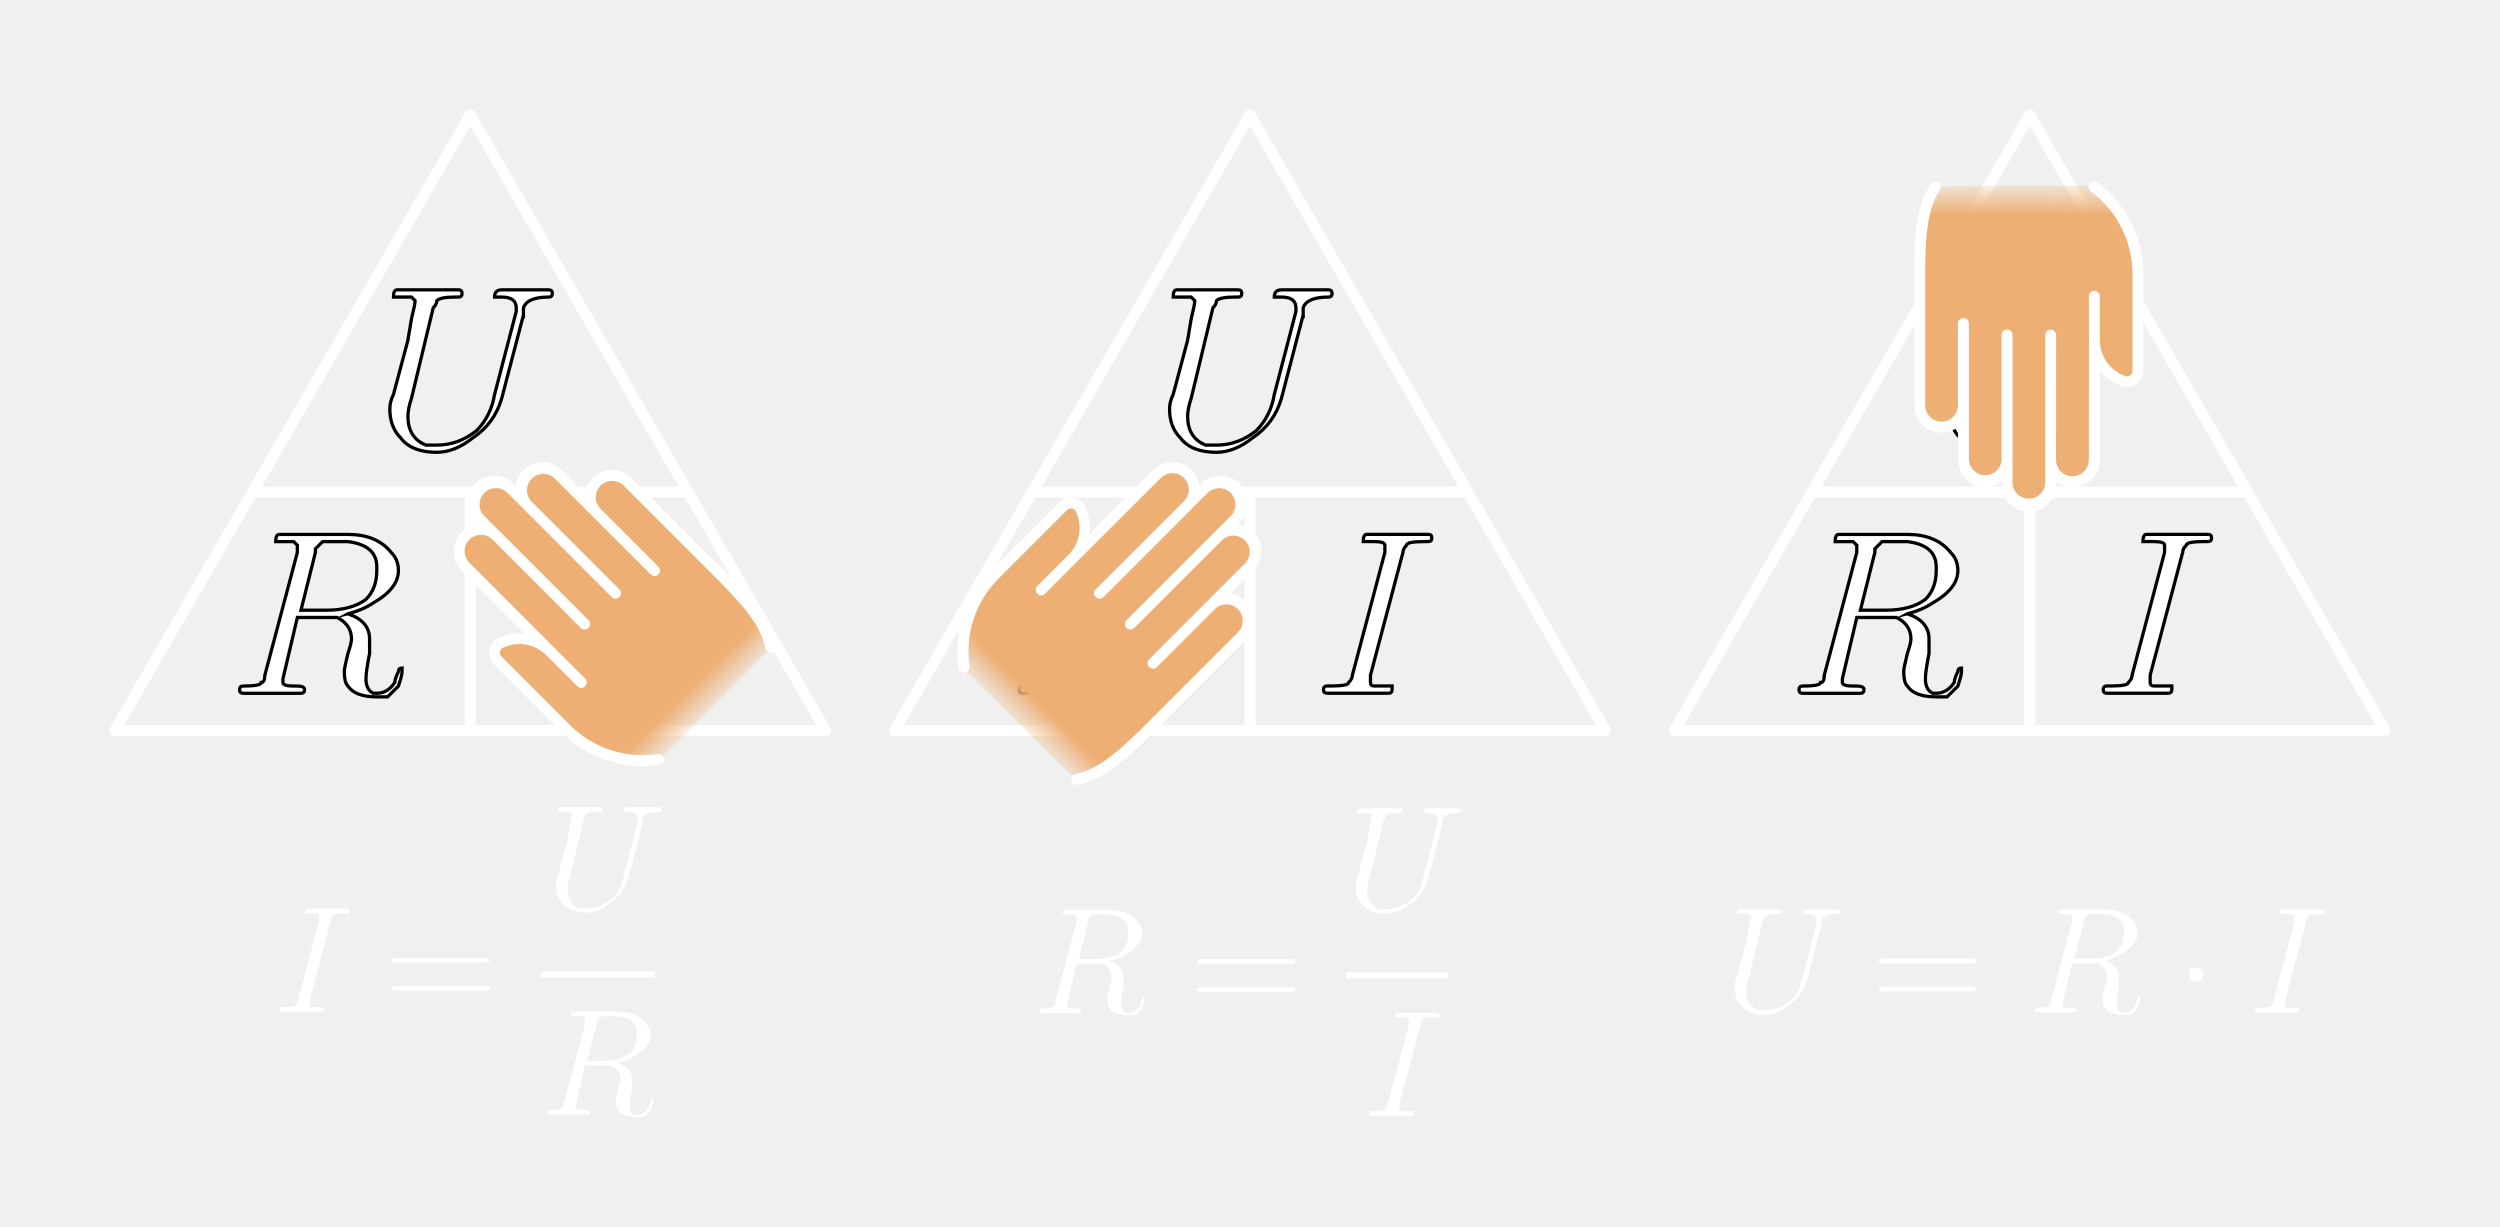
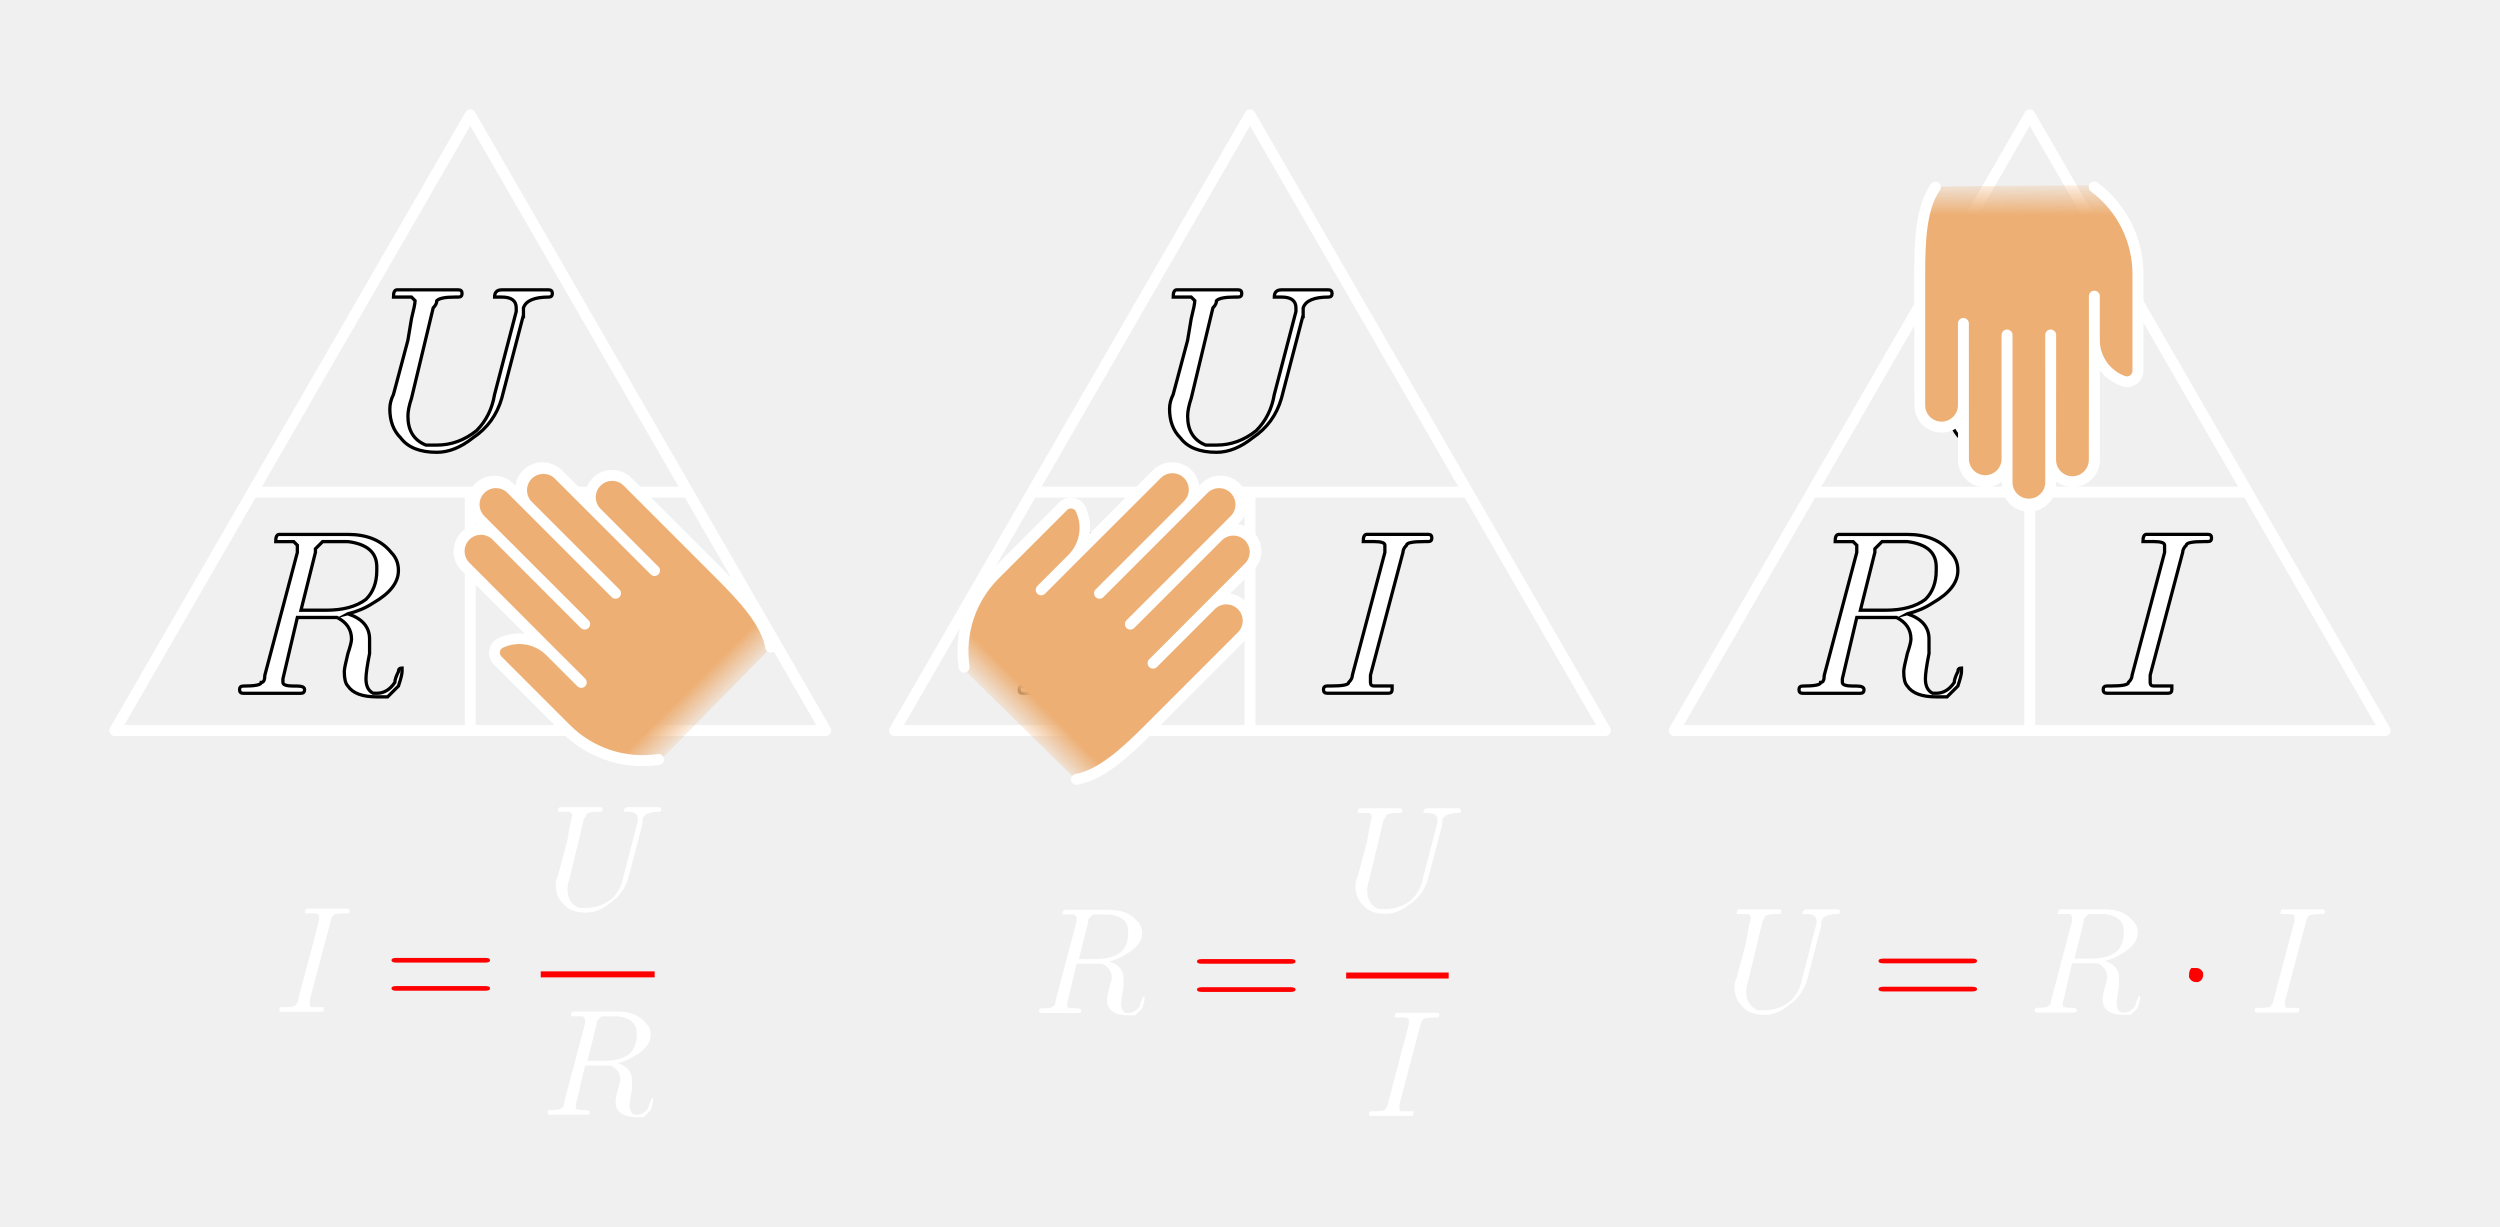
<svg xmlns="http://www.w3.org/2000/svg" xmlns:xlink="http://www.w3.org/1999/xlink" width="114.303mm" height="56.077mm" viewBox="0 0 114.303 56.077" version="1.1" id="svg8">
  <defs id="defs2">
    <linearGradient id="linearGradient949">
      <stop style="stop-color:#edaf74;stop-opacity:1;" offset="0" id="stop945" />
      <stop id="stop1141" offset="0.886" style="stop-color:#edaf74;stop-opacity:1" />
      <stop style="stop-color:#edaf74;stop-opacity:0;" offset="1" id="stop947" />
    </linearGradient>
    <linearGradient xlink:href="#linearGradient949" id="linearGradient1139" gradientUnits="userSpaceOnUse" x1="-60.396" y1="12.711" x2="-49.817" y2="23.355" />
  </defs>
  <g id="layer1" transform="translate(0.7131667,-9.156592)">
    <g transform="matrix(0.637005,0,0,0.637005,-116.726,-2.303675)" id="g4095" style="stroke-width:0.415">
      <path d="m 205.869,84.052 -1.515,5.723 q 0,0.168 0,0.337 0,0.168 0.168,0.168 v 0 0 q 0,0 0.168,0 0.168,0 0.337,0 0.337,0 0.337,0 0,0.168 0,0.168 0,0.168 -0.168,0.168 h -1.347 v 0 h -1.515 v 0 q -0.168,0 -0.168,-0.168 0,-0.168 0.168,-0.168 0,0 0.168,0 0.842,0 0.842,-0.168 0.168,-0.168 0.168,-0.337 l 1.515,-5.723 q 0,-0.168 0,-0.337 0,-0.168 -0.505,-0.168 v 0 h -0.337 q -0.168,0 -0.168,0 0,-0.337 0.168,-0.337 h 1.347 v 0 h 1.515 v 0 q 0.168,0 0.168,0.168 0,0.168 -0.168,0.168 0,0 -0.168,0 -0.842,0 -0.842,0.168 -0.168,0.168 -0.168,0.337 z" id="path1242" style="fill:#ffffff;fill-opacity:1;stroke:none;stroke-width:4.474;stroke-linecap:square;stroke-linejoin:miter;stroke-miterlimit:10;stroke-dasharray:none;stroke-dashoffset:0" />
-       <path d="m 216.956,87.081 h -6.396 q -0.337,0 -0.337,-0.168 0,-0.168 0.337,-0.168 h 6.396 q 0.337,0 0.337,0.168 0,0.168 -0.337,0.168 z m 0,2.02 h -6.396 q -0.337,0 -0.337,-0.168 0,-0.168 0.337,-0.168 h 6.396 q 0.337,0 0.337,0.168 0,0.168 -0.337,0.168 z" id="path1253" style="fill:#ffffff;fill-opacity:1;stroke:none;stroke-width:4.474;stroke-linecap:square;stroke-linejoin:miter;stroke-miterlimit:10;stroke-dasharray:none;stroke-dashoffset:0" />
+       <path d="m 216.956,87.081 h -6.396 q -0.337,0 -0.337,-0.168 0,-0.168 0.337,-0.168 h 6.396 q 0.337,0 0.337,0.168 0,0.168 -0.337,0.168 z m 0,2.02 h -6.396 q -0.337,0 -0.337,-0.168 0,-0.168 0.337,-0.168 h 6.396 q 0.337,0 0.337,0.168 0,0.168 -0.337,0.168 z" id="path1253" style="fill:#f00;fill-opacity:1;stroke:none;stroke-width:4.474;stroke-linecap:square;stroke-linejoin:miter;stroke-miterlimit:10;stroke-dasharray:none;stroke-dashoffset:0" />
      <path d="m 228.241,77.101 -1.01,3.871 q -0.337,1.178 -1.347,1.851 -0.842,0.673 -1.683,0.673 -1.178,0 -1.683,-0.673 -0.505,-0.505 -0.505,-1.347 0,-0.337 0.168,-0.673 l 0.673,-2.525 0.168,-1.01 q 0.168,-0.673 0.168,-0.842 0,0 -0.168,-0.168 v 0 0 q 0,0 -0.168,0 -0.168,0 -0.337,0 -0.337,0 -0.337,0 0,-0.337 0.168,-0.337 h 1.515 v 0 h 1.347 v 0 q 0.168,0 0.168,0.168 0,0.168 -0.168,0.168 v 0 0 0 0 h -0.168 q -0.673,0 -0.842,0.168 0,0.168 -0.168,0.337 l -1.01,4.208 q -0.168,0.505 -0.168,0.842 0,1.01 0.842,1.346 0.168,0 0.505,0 1.01,0 1.851,-0.673 0.673,-0.673 0.842,-1.683 l 1.01,-3.871 q 0,0 0,-0.168 0,-0.505 -0.673,-0.505 -0.337,0 -0.337,0 0,-0.337 0.337,-0.337 h 1.01 v 0 h 1.178 v 0 q 0.168,0 0.168,0.168 0,0.168 -0.168,0.168 -1.01,0 -1.178,0.505 0,0.168 0,0.337 z" id="path1264" style="fill:#ffffff;fill-opacity:1;stroke:none;stroke-width:4.474;stroke-linecap:square;stroke-linejoin:miter;stroke-miterlimit:10;stroke-dasharray:none;stroke-dashoffset:0" />
-       <path d="m 220.934,87.711 h 8.176 v 0.431 h -8.176 z" id="path1275" style="fill:#ffffff;fill-opacity:1;stroke:none;stroke-width:4.474;stroke-linecap:square;stroke-linejoin:miter;stroke-miterlimit:10;stroke-dasharray:none;stroke-dashoffset:0" />
+       <path d="m 220.934,87.711 h 8.176 v 0.431 h -8.176 z" id="path1275" style="fill:#f00;fill-opacity:1;stroke:none;stroke-width:4.474;stroke-linecap:square;stroke-linejoin:miter;stroke-miterlimit:10;stroke-dasharray:none;stroke-dashoffset:0" />
      <path d="m 224.959,91.441 -0.673,2.693 h 1.178 q 1.178,0 1.851,-0.505 0.505,-0.505 0.505,-1.347 v 0 q 0,-0.168 0,-0.168 0,-1.01 -1.347,-1.178 v 0 q -0.168,0 -0.505,0 -0.673,0 -0.673,0 -0.168,0.168 -0.337,0.337 v 0 q 0,0 0,0.168 z m 1.515,2.861 v 0 q 1.01,0.337 1.01,1.178 0,0 0,0.168 0,0.168 0,0.505 -0.168,0.842 -0.168,1.178 0,0.505 0.337,0.673 v 0 q 0,0 0.168,0 0.505,0 0.842,-0.505 0,-0.168 0.168,-0.505 0,-0.168 0.168,-0.168 0,0 0,0.168 0,0.168 -0.168,0.673 -0.168,0.168 -0.505,0.505 -0.337,0 -0.505,0 -1.01,0 -1.347,-0.505 -0.168,-0.168 -0.168,-0.673 0,-0.168 0.168,-0.842 0.168,-0.505 0.168,-0.673 0,-0.673 -0.673,-1.01 v 0 q -0.168,0 -0.505,0 h -1.347 l -0.673,2.861 v 0.168 q 0,0.168 0.505,0.168 v 0 0 h 0.168 q 0.337,0 0.337,0.168 0,0.168 -0.168,0.168 h -1.347 v 0 h -1.347 v 0 q -0.168,0 -0.168,-0.168 0,-0.168 0.168,-0.168 v 0 q 0.842,0 0.842,-0.168 0.168,0 0.168,-0.337 0,0 0,0 l 1.515,-5.723 q 0,-0.168 0,-0.337 0,0 -0.168,-0.168 v 0 0 q 0,0 -0.168,0 -0.168,0 -0.337,0 -0.337,0 -0.337,0 0,-0.337 0.168,-0.337 h 0.168 3.03 q 1.347,0 2.02,0.842 0.337,0.337 0.337,0.842 0,0.842 -1.178,1.515 -0.505,0.337 -1.178,0.505 z" id="path1286" style="fill:#ffffff;fill-opacity:1;stroke:none;stroke-width:4.474;stroke-linecap:square;stroke-linejoin:miter;stroke-miterlimit:10;stroke-dasharray:none;stroke-dashoffset:0" />
    </g>
    <g transform="matrix(0.637005,0,0,0.637005,-127.2333,-2.97243)" id="g4102" style="stroke-width:0.415">
      <path d="m 276.729,85.186 -0.673,2.693 h 1.178 q 1.178,0 1.851,-0.505 0.505,-0.505 0.505,-1.347 v 0 q 0,-0.168 0,-0.168 0,-1.01 -1.347,-1.178 v 0 q -0.168,0 -0.505,0 -0.673,0 -0.673,0 -0.168,0.168 -0.337,0.337 v 0 q 0,0 0,0.168 z m 1.515,2.861 v 0 q 1.01,0.337 1.01,1.178 0,0 0,0.168 0,0.168 0,0.505 -0.168,0.842 -0.168,1.178 0,0.505 0.337,0.673 v 0 q 0,0 0.168,0 0.505,0 0.842,-0.505 0,-0.168 0.168,-0.505 0,-0.168 0.168,-0.168 0,0 0,0.168 0,0.168 -0.168,0.673 -0.168,0.168 -0.505,0.505 -0.337,0 -0.505,0 -1.01,0 -1.347,-0.505 -0.168,-0.168 -0.168,-0.673 0,-0.168 0.168,-0.842 0.168,-0.505 0.168,-0.673 0,-0.673 -0.673,-1.01 v 0 q -0.168,0 -0.505,0 h -1.347 l -0.673,2.861 v 0.168 q 0,0.168 0.505,0.168 v 0 0 h 0.168 q 0.337,0 0.337,0.168 0,0.168 -0.168,0.168 h -1.347 v 0 h -1.347 v 0 q -0.168,0 -0.168,-0.168 0,-0.168 0.168,-0.168 v 0 q 0.842,0 0.842,-0.168 0.168,0 0.168,-0.337 0,0 0,0 l 1.515,-5.723 q 0,-0.168 0,-0.337 0,0 -0.168,-0.168 v 0 0 q 0,0 -0.168,0 -0.168,0 -0.337,0 -0.337,0 -0.337,0 0,-0.337 0.168,-0.337 h 0.168 3.03 q 1.347,0 2.02,0.842 0.337,0.337 0.337,0.842 0,0.842 -1.178,1.515 -0.505,0.337 -1.178,0.505 z" id="path1297" style="fill:#ffffff;fill-opacity:1;stroke:none;stroke-width:4.474;stroke-linecap:square;stroke-linejoin:miter;stroke-miterlimit:10;stroke-dasharray:none;stroke-dashoffset:0" />
-       <path d="m 291.266,88.215 h -6.396 q -0.337,0 -0.337,-0.168 0,-0.168 0.337,-0.168 h 6.396 q 0.337,0 0.337,0.168 0,0.168 -0.337,0.168 z m 0,2.02 h -6.396 q -0.337,0 -0.337,-0.168 0,-0.168 0.337,-0.168 h 6.396 q 0.337,0 0.337,0.168 0,0.168 -0.337,0.168 z" id="path1308" style="fill:#ffffff;fill-opacity:1;stroke:none;stroke-width:4.474;stroke-linecap:square;stroke-linejoin:miter;stroke-miterlimit:10;stroke-dasharray:none;stroke-dashoffset:0" />
+       <path d="m 291.266,88.215 h -6.396 q -0.337,0 -0.337,-0.168 0,-0.168 0.337,-0.168 h 6.396 q 0.337,0 0.337,0.168 0,0.168 -0.337,0.168 z m 0,2.02 h -6.396 q -0.337,0 -0.337,-0.168 0,-0.168 0.337,-0.168 h 6.396 q 0.337,0 0.337,0.168 0,0.168 -0.337,0.168 z" id="path1308" style="fill:#f00;fill-opacity:1;stroke:none;stroke-width:4.474;stroke-linecap:square;stroke-linejoin:miter;stroke-miterlimit:10;stroke-dasharray:none;stroke-dashoffset:0" />
      <path d="m 302.131,78.235 -1.01,3.871 q -0.337,1.178 -1.347,1.851 -0.842,0.673 -1.683,0.673 -1.178,0 -1.683,-0.673 -0.505,-0.505 -0.505,-1.347 0,-0.337 0.168,-0.673 l 0.673,-2.525 0.168,-1.01 q 0.168,-0.673 0.168,-0.842 0,0 -0.168,-0.168 v 0 0 q 0,0 -0.168,0 -0.168,0 -0.337,0 -0.337,0 -0.337,0 0,-0.337 0.168,-0.337 h 1.515 v 0 h 1.347 v 0 q 0.168,0 0.168,0.168 0,0.168 -0.168,0.168 v 0 0 0 0 h -0.168 q -0.673,0 -0.842,0.168 0,0.168 -0.168,0.337 l -1.01,4.208 q -0.168,0.505 -0.168,0.842 0,1.01 0.842,1.346 0.168,0 0.505,0 1.01,0 1.851,-0.673 0.673,-0.673 0.842,-1.683 l 1.01,-3.871 q 0,0 0,-0.168 0,-0.505 -0.673,-0.505 -0.337,0 -0.337,0 0,-0.337 0.337,-0.337 h 1.01 v 0 h 1.178 v 0 q 0.168,0 0.168,0.168 0,0.168 -0.168,0.168 -1.01,0 -1.178,0.505 0,0.168 0,0.337 z" id="path1319" style="fill:#ffffff;fill-opacity:1;stroke:none;stroke-width:4.474;stroke-linecap:square;stroke-linejoin:miter;stroke-miterlimit:10;stroke-dasharray:none;stroke-dashoffset:0" />
-       <path d="m 295.239,88.844 h 7.357 v 0.431 h -7.357 z" id="path1330" style="fill:#ffffff;fill-opacity:1;stroke:none;stroke-width:4.474;stroke-linecap:square;stroke-linejoin:miter;stroke-miterlimit:10;stroke-dasharray:none;stroke-dashoffset:0" />
+       <path d="m 295.239,88.844 h 7.357 v 0.431 h -7.357 z" id="path1330" style="fill:#f00;fill-opacity:1;stroke:none;stroke-width:4.474;stroke-linecap:square;stroke-linejoin:miter;stroke-miterlimit:10;stroke-dasharray:none;stroke-dashoffset:0" />
      <path d="m 300.579,92.575 -1.515,5.723 q 0,0.168 0,0.337 0,0.168 0.168,0.168 v 0 0 q 0,0 0.168,0 0.168,0 0.337,0 0.337,0 0.337,0 0,0.168 0,0.168 0,0.168 -0.168,0.168 h -1.347 v 0 h -1.515 v 0 q -0.168,0 -0.168,-0.168 0,-0.168 0.168,-0.168 0,0 0.168,0 0.842,0 0.842,-0.168 0.168,-0.168 0.168,-0.337 l 1.515,-5.723 q 0,-0.168 0,-0.337 0,-0.168 -0.505,-0.168 v 0 h -0.337 q -0.168,0 -0.168,0 0,-0.337 0.168,-0.337 h 1.347 v 0 h 1.515 v 0 q 0.168,0 0.168,0.168 0,0.168 -0.168,0.168 0,0 -0.168,0 -0.842,0 -0.842,0.168 -0.168,0.168 -0.168,0.337 z" id="path1341" style="fill:#ffffff;fill-opacity:1;stroke:none;stroke-width:4.474;stroke-linecap:square;stroke-linejoin:miter;stroke-miterlimit:10;stroke-dasharray:none;stroke-dashoffset:0" />
    </g>
    <g transform="matrix(0.637005,0,0,0.637005,-155.1368,-10.26815)" id="g4109" style="stroke-width:0.415">
      <path d="m 373.141,96.942 -1.01,3.871 q -0.337,1.178 -1.347,1.851 -0.842,0.673 -1.683,0.673 -1.178,0 -1.683,-0.673 -0.505,-0.505 -0.505,-1.347 0,-0.337 0.168,-0.673 l 0.673,-2.525 0.168,-1.01 q 0.168,-0.673 0.168,-0.842 0,0 -0.168,-0.168 v 0 0 q 0,0 -0.168,0 -0.168,0 -0.337,0 -0.337,0 -0.337,0 0,-0.337 0.168,-0.337 h 1.515 v 0 h 1.347 v 0 q 0.168,0 0.168,0.168 0,0.168 -0.168,0.168 v 0 0 0 0 h -0.168 q -0.673,0 -0.842,0.168 0,0.168 -0.168,0.337 l -1.01,4.208 q -0.168,0.505 -0.168,0.842 0,1.01 0.842,1.346 0.168,0 0.505,0 1.01,0 1.851,-0.673 0.673,-0.673 0.842,-1.683 l 1.01,-3.871 q 0,0 0,-0.168 0,-0.505 -0.673,-0.505 -0.337,0 -0.337,0 0,-0.337 0.337,-0.337 h 1.01 v 0 h 1.178 v 0 q 0.168,0 0.168,0.168 0,0.168 -0.168,0.168 -1.01,0 -1.178,0.505 0,0.168 0,0.337 z" id="path1352" style="fill:#ffffff;fill-opacity:1;stroke:none;stroke-width:4.474;stroke-linecap:square;stroke-linejoin:miter;stroke-miterlimit:10;stroke-dasharray:none;stroke-dashoffset:0" />
-       <path d="m 383.986,99.635 h -6.396 q -0.337,0 -0.337,-0.168 0,-0.168 0.337,-0.168 h 6.396 q 0.337,0 0.337,0.168 0,0.168 -0.337,0.168 z m 0,2.02 h -6.396 q -0.337,0 -0.337,-0.168 0,-0.168 0.337,-0.168 h 6.396 q 0.337,0 0.337,0.168 0,0.168 -0.337,0.168 z" id="path1363" style="fill:#ffffff;fill-opacity:1;stroke:none;stroke-width:4.474;stroke-linecap:square;stroke-linejoin:miter;stroke-miterlimit:10;stroke-dasharray:none;stroke-dashoffset:0" />
+       <path d="m 383.986,99.635 h -6.396 q -0.337,0 -0.337,-0.168 0,-0.168 0.337,-0.168 h 6.396 q 0.337,0 0.337,0.168 0,0.168 -0.337,0.168 z m 0,2.02 h -6.396 q -0.337,0 -0.337,-0.168 0,-0.168 0.337,-0.168 h 6.396 q 0.337,0 0.337,0.168 0,0.168 -0.337,0.168 z" id="path1363" style="fill:#f00;fill-opacity:1;stroke:none;stroke-width:4.474;stroke-linecap:square;stroke-linejoin:miter;stroke-miterlimit:10;stroke-dasharray:none;stroke-dashoffset:0" />
      <path d="m 391.99,96.606 -0.673,2.693 h 1.178 q 1.178,0 1.851,-0.505 0.505,-0.505 0.505,-1.347 v 0 q 0,-0.168 0,-0.168 0,-1.01 -1.347,-1.178 v 0 q -0.168,0 -0.505,0 -0.673,0 -0.673,0 -0.168,0.168 -0.337,0.337 v 0 q 0,0 0,0.168 z m 1.515,2.861 v 0 q 1.01,0.337 1.01,1.178 0,0 0,0.168 0,0.168 0,0.505 -0.168,0.842 -0.168,1.178 0,0.505 0.337,0.673 v 0 q 0,0 0.168,0 0.505,0 0.842,-0.505 0,-0.168 0.168,-0.505 0,-0.168 0.168,-0.168 0,0 0,0.168 0,0.168 -0.168,0.673 -0.168,0.168 -0.505,0.505 -0.337,0 -0.505,0 -1.01,0 -1.347,-0.505 -0.168,-0.168 -0.168,-0.673 0,-0.168 0.168,-0.842 0.168,-0.505 0.168,-0.673 0,-0.673 -0.673,-1.01 v 0 q -0.168,0 -0.505,0 h -1.347 l -0.673,2.861 v 0.168 q 0,0.168 0.505,0.168 v 0 0 h 0.168 q 0.337,0 0.337,0.168 0,0.168 -0.168,0.168 h -1.347 v 0 h -1.347 v 0 q -0.168,0 -0.168,-0.168 0,-0.168 0.168,-0.168 v 0 q 0.842,0 0.842,-0.168 0.168,0 0.168,-0.337 0,0 0,0 l 1.515,-5.723 q 0,-0.168 0,-0.337 0,0 -0.168,-0.168 v 0 0 q 0,0 -0.168,0 -0.168,0 -0.337,0 -0.337,0 -0.337,0 0,-0.337 0.168,-0.337 h 0.168 3.03 q 1.347,0 2.02,0.842 0.337,0.337 0.337,0.842 0,0.842 -1.178,1.515 -0.505,0.337 -1.178,0.505 z" id="path1374" style="fill:#ffffff;fill-opacity:1;stroke:none;stroke-width:4.474;stroke-linecap:square;stroke-linejoin:miter;stroke-miterlimit:10;stroke-dasharray:none;stroke-dashoffset:0" />
-       <path d="m 400.55,100.477 q 0,0.337 -0.337,0.505 0,0 -0.168,0 -0.337,0 -0.505,-0.337 0,0 0,-0.168 0,-0.337 0.168,-0.505 0.168,0 0.337,0 0.337,0 0.505,0.337 0,0 0,0.168 z" id="path1385" style="fill:#ffffff;fill-opacity:1;stroke:none;stroke-width:4.474;stroke-linecap:square;stroke-linejoin:miter;stroke-miterlimit:10;stroke-dasharray:none;stroke-dashoffset:0" />
+       <path d="m 400.55,100.477 q 0,0.337 -0.337,0.505 0,0 -0.168,0 -0.337,0 -0.505,-0.337 0,0 0,-0.168 0,-0.337 0.168,-0.505 0.168,0 0.337,0 0.337,0 0.505,0.337 0,0 0,0.168 z" id="path1385" style="fill:#f00;fill-opacity:1;stroke:none;stroke-width:4.474;stroke-linecap:square;stroke-linejoin:miter;stroke-miterlimit:10;stroke-dasharray:none;stroke-dashoffset:0" />
      <path d="m 407.95,96.606 -1.515,5.723 q 0,0.168 0,0.337 0,0.168 0.168,0.168 v 0 0 q 0,0 0.168,0 0.168,0 0.337,0 0.337,0 0.337,0 0,0.168 0,0.168 0,0.168 -0.168,0.168 h -1.347 v 0 h -1.515 v 0 q -0.168,0 -0.168,-0.168 0,-0.168 0.168,-0.168 0,0 0.168,0 0.842,0 0.842,-0.168 0.168,-0.168 0.168,-0.337 l 1.515,-5.723 q 0,-0.168 0,-0.337 0,-0.168 -0.505,-0.168 v 0 h -0.337 q -0.168,0 -0.168,0 0,-0.337 0.168,-0.337 h 1.347 v 0 h 1.515 v 0 q 0.168,0 0.168,0.168 0,0.168 -0.168,0.168 0,0 -0.168,0 -0.842,0 -0.842,0.168 -0.168,0.168 -0.168,0.337 z" id="path1396" style="fill:#ffffff;fill-opacity:1;stroke:none;stroke-width:4.474;stroke-linecap:square;stroke-linejoin:miter;stroke-miterlimit:10;stroke-dasharray:none;stroke-dashoffset:0" />
    </g>
    <g id="g884">
      <path style="fill:#ffffff;fill-opacity:1;stroke:#000000;stroke-width:0.15;stroke-linecap:square;stroke-linejoin:miter;stroke-miterlimit:10;stroke-dasharray:none;stroke-dashoffset:0" id="path857" d="m -14.551,34.413 -1.486,5.613 q 0,0.165 0,0.33 0,0.165 0.165,0.165 v 0 0 q 0,0 0.165,0 0.165,0 0.33,0 0.33,0 0.33,0 0,0.165 0,0.165 0,0.165 -0.165,0.165 h -1.321 v 0 h -1.486 v 0 q -0.165,0 -0.165,-0.165 0,-0.165 0.165,-0.165 0,0 0.165,0 0.825,0 0.825,-0.165 0.165,-0.165 0.165,-0.33 l 1.486,-5.613 q 0,-0.165 0,-0.33 0,-0.165 -0.495,-0.165 v 0 h -0.33 q -0.165,0 -0.165,0 0,-0.33 0.165,-0.33 h 1.321 v 0 h 1.486 v 0 q 0.165,0 0.165,0.165 0,0.165 -0.165,0.165 0,0 -0.165,0 -0.825,0 -0.825,0.165 -0.165,0.165 -0.165,0.33 z" />
      <path style="fill:#ffffff;fill-opacity:1;stroke:#000000;stroke-width:0.15;stroke-linecap:square;stroke-linejoin:miter;stroke-miterlimit:10;stroke-dasharray:none;stroke-dashoffset:0" id="path861" d="m -19.115,23.563 -0.99,3.797 q -0.33,1.156 -1.321,1.816 -0.825,0.66 -1.651,0.66 -1.156,0 -1.651,-0.66 -0.495,-0.495 -0.495,-1.321 0,-0.33 0.165,-0.66 l 0.66,-2.476 0.165,-0.99 q 0.165,-0.66 0.165,-0.825 0,0 -0.165,-0.165 v 0 0 q 0,0 -0.165,0 -0.165,0 -0.33,0 -0.33,0 -0.33,0 0,-0.33 0.165,-0.33 h 1.486 v 0 h 1.321 v 0 q 0.165,0 0.165,0.165 0,0.165 -0.165,0.165 v 0 0 0 0 h -0.165 q -0.66,0 -0.825,0.165 0,0.165 -0.165,0.33 l -0.99,4.127 q -0.165,0.495 -0.165,0.825 0,0.99 0.825,1.321 0.165,0 0.495,0 0.991,0 1.816,-0.66 0.66,-0.66 0.825,-1.651 l 0.991,-3.797 q 0,0 0,-0.165 0,-0.495 -0.66,-0.495 -0.33,0 -0.33,0 0,-0.33 0.33,-0.33 h 0.99 v 0 h 1.156 v 0 q 0.165,0 0.165,0.165 0,0.165 -0.165,0.165 -0.99,0 -1.156,0.495 0,0.165 0,0.33 z" />
      <path style="fill:#ffffff;fill-opacity:1;stroke:#000000;stroke-width:0.15;stroke-linecap:square;stroke-linejoin:miter;stroke-miterlimit:10;stroke-dasharray:none;stroke-dashoffset:0" id="path865" d="m -28.626,34.415 -0.66,2.641 h 1.156 q 1.156,0 1.816,-0.495 0.495,-0.495 0.495,-1.321 v 0 q 0,-0.165 0,-0.165 0,-0.99 -1.321,-1.156 v 0 q -0.165,0 -0.495,0 -0.66,0 -0.66,0 -0.165,0.165 -0.33,0.33 v 0 q 0,0 0,0.165 z m 1.486,2.806 v 0 q 0.991,0.33 0.991,1.156 0,0 0,0.165 0,0.165 0,0.495 -0.165,0.825 -0.165,1.156 0,0.495 0.33,0.66 v 0 q 0,0 0.165,0 0.495,0 0.825,-0.495 0,-0.165 0.165,-0.495 0,-0.165 0.165,-0.165 0,0 0,0.165 0,0.165 -0.165,0.66 -0.165,0.165 -0.495,0.495 -0.33,0 -0.495,0 -0.99,0 -1.321,-0.495 -0.165,-0.165 -0.165,-0.66 0,-0.165 0.165,-0.825 0.165,-0.495 0.165,-0.66 0,-0.66 -0.66,-0.99 v 0 q -0.165,0 -0.495,0 h -1.321 l -0.66,2.806 v 0.165 q 0,0.165 0.495,0.165 v 0 0 h 0.165 q 0.33,0 0.33,0.165 0,0.165 -0.165,0.165 h -1.321 v 0 h -1.321 v 0 q -0.165,0 -0.165,-0.165 0,-0.165 0.165,-0.165 v 0 q 0.825,0 0.825,-0.165 0.165,0 0.165,-0.33 0,0 0,0 l 1.486,-5.613 q 0,-0.165 0,-0.33 0,0 -0.165,-0.165 v 0 0 q 0,0 -0.165,0 -0.165,0 -0.33,0 -0.33,0 -0.33,0 0,-0.33 0.165,-0.33 h 0.165 2.971 q 1.321,0 1.981,0.825 0.33,0.33 0.33,0.825 0,0.825 -1.156,1.486 -0.495,0.33 -1.156,0.495 z" />
      <path d="M -21.545,31.779 V 42.451 m -9.953,-10.794 h 19.909 m 6.296,10.9 H -21.545 -37.797 l 8.126,-14.075 8.126,-14.075 8.126,14.075 z" style="opacity:1;vector-effect:none;fill:none;fill-opacity:1;stroke:#ffffff;stroke-width:0.5;stroke-linecap:round;stroke-linejoin:round;stroke-miterlimit:4;stroke-dasharray:none;stroke-dashoffset:0;stroke-opacity:1" id="path876" />
    </g>
    <use x="0" y="0" xlink:href="#g884" id="use886" transform="translate(42.33333)" width="100%" height="100%" />
    <use x="0" y="0" xlink:href="#g884" transform="translate(77.98289)" id="use888" width="100%" height="100%" />
    <use x="0" y="0" xlink:href="#g884" transform="translate(113.6324)" id="use890" width="100%" height="100%" />
    <g id="g937" transform="translate(30.20992,35.86323)">
      <path transform="translate(1.686445,-1.561523)" d="m -57.424,11.859 c -0.408,-0.028 -0.779,0.181 -1.002,0.5 -0.188,0.269 -0.192,0.656 -0.014,0.996 -0.189,-0.186 -0.374,-0.375 -0.564,-0.561 l 0.008,0.01 c -0.209,-0.221 -0.494,-0.321 -0.752,-0.303 -0.258,0.018 -0.486,0.135 -0.664,0.301 -0.178,0.165 -0.311,0.384 -0.35,0.639 -0.039,0.254 0.034,0.544 0.234,0.77 a 0.313,0.313 0 0 0 0.008,0.01 c 0.158,0.165 0.321,0.321 0.48,0.484 -0.12,-0.047 -0.245,-0.072 -0.365,-0.066 -0.253,0.011 -0.482,0.118 -0.662,0.273 -0.181,0.155 -0.32,0.363 -0.371,0.609 -0.051,0.247 0.002,0.535 0.182,0.768 a 0.313,0.313 0 0 0 0.023,0.025 c 1.219,1.27 2.468,2.502 3.711,3.74 -0.123,-0.085 -0.21,-0.198 -0.352,-0.266 a 0.313,0.313 0 0 0 -0.029,-0.014 c -0.27,-0.097 -0.656,-0.167 -1.039,-0.127 -0.192,0.02 -0.386,0.066 -0.559,0.189 -0.173,0.124 -0.303,0.348 -0.311,0.592 a 0.313,0.313 0 0 0 0.086,0.227 c 0.937,0.977 1.902,1.92 2.855,2.869 6.09e-4,6.9e-4 0.001,0.001 0.002,0.002 0.004,0.004 0.008,0.008 0.012,0.012 0.853,0.961 2.041,1.636 3.346,1.764 a 0.313,0.313 0 0 0 0.021,0.002 c 0.376,0.011 0.766,0.018 1.16,-0.02 a 0.313,0.313 0 0 0 0.193,-0.092 c 1.64,-1.668 3.292,-3.328 4.924,-5.01 a 0.313,0.313 0 0 0 0.076,-0.303 c -0.259,-0.913 -0.857,-1.634 -1.434,-2.273 a 0.313,0.313 0 0 0 -0.008,-0.008 c -1.67,-1.733 -3.383,-3.422 -5.094,-5.107 -0.197,-0.222 -0.471,-0.33 -0.725,-0.322 -0.253,0.007 -0.484,0.112 -0.666,0.266 -0.182,0.154 -0.323,0.36 -0.377,0.605 -0.04,0.178 -0.002,0.374 0.076,0.561 -0.455,-0.456 -0.909,-0.904 -1.373,-1.354 l 0.043,0.053 c -0.18,-0.271 -0.461,-0.423 -0.732,-0.441 z" id="path932" style="fill:url(#linearGradient1139);fill-opacity:1;stroke:none;stroke-width:0.15;stroke-linecap:round;stroke-linejoin:round;stroke-miterlimit:10;stroke-dasharray:none" xlink:href="#path927" />
      <g style="fill:#ffffff;stroke-width:4.972" id="g923" transform="matrix(0.1247277,0,0,0.1247277,-60.72546,8.052651)">
        <path id="path921" d="m 75.44,127.56 a 43,43 0 0 0 6.05,-0.43 2.02,2.02 0 1 0 -0.56,-4 37.7,37.7 0 0 1 -32.25,-10.75 l -25,-25 a 2,2 0 0 1 -0.56,-1.78 1.89,1.89 0 0 1 1,-1.41 14,14 0 0 1 16,2.7 l 11.39,11.39 a 2.001,2.001 0 0 0 2.83,-2.83 L 43,84.14 v 0 L 11.92,53 a 6.003,6.003 0 0 1 8.49,-8.49 L 52.76,76.9 a 2.001,2.001 0 0 0 2.83,-2.83 L 17.4,35.89 a 6.003,6.003 0 0 1 8.49,-8.49 l 5.82,5.82 v 0 L 64.07,65.59 A 2.001,2.001 0 0 0 66.9,62.76 L 34.54,30.4 A 6,6 0 0 1 43,21.92 l 35.38,35.35 a 2.001,2.001 0 0 0 2.83,-2.83 L 60,33.23 v 0 a 6.003,6.003 0 0 1 8.49,-8.49 l 33.94,33.94 c 8.27,8.27 16.47,17.06 18,25.66 a 2,2 0 0 0 3.94,-0.68 C 122.68,73.91 114.02,64.58 105.29,55.85 L 71.31,21.92 a 10,10 0 0 0 -17,5.67 l -8.5,-8.5 a 10,10 0 0 0 -17,5.67 L 28.62,24.57 A 10,10 0 1 0 14.57,38.72 l 0.18,0.18 a 10,10 0 0 0 -5.67,17 L 32.21,79 a 18,18 0 0 0 -9.77,1.69 5.84,5.84 0 0 0 -3.23,4.31 6,6 0 0 0 1.68,5.27 l 25,25 a 41.61,41.61 0 0 0 29.55,12.29 z" style="stroke-width:4.972" />
      </g>
    </g>
    <use x="0" y="0" xlink:href="#g937" id="use939" transform="translate(49.77712,-15.63968)" width="100%" height="100%" />
    <use x="0" y="0" xlink:href="#g937" transform="rotate(90,21.42387,81.46415)" id="use941" width="100%" height="100%" />
    <use x="0" y="0" xlink:href="#g937" transform="rotate(-135,28.66736,14.71063)" id="use943" width="100%" height="100%" />
  </g>
</svg>
